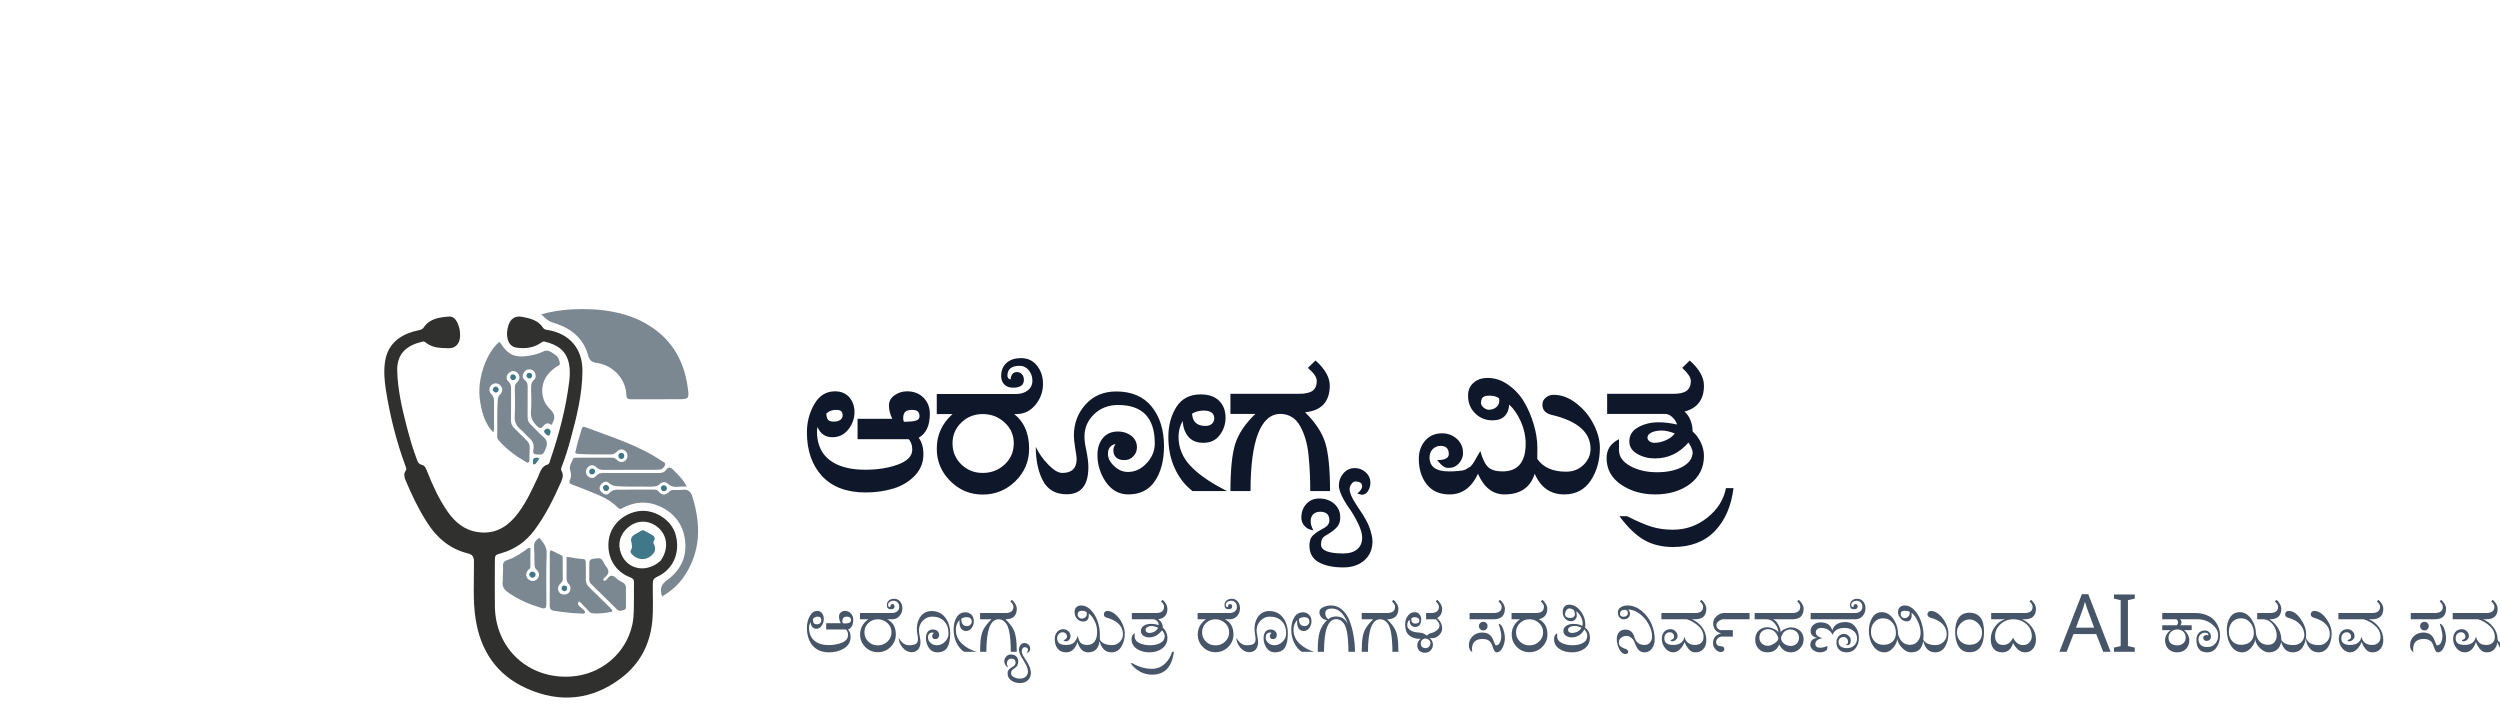
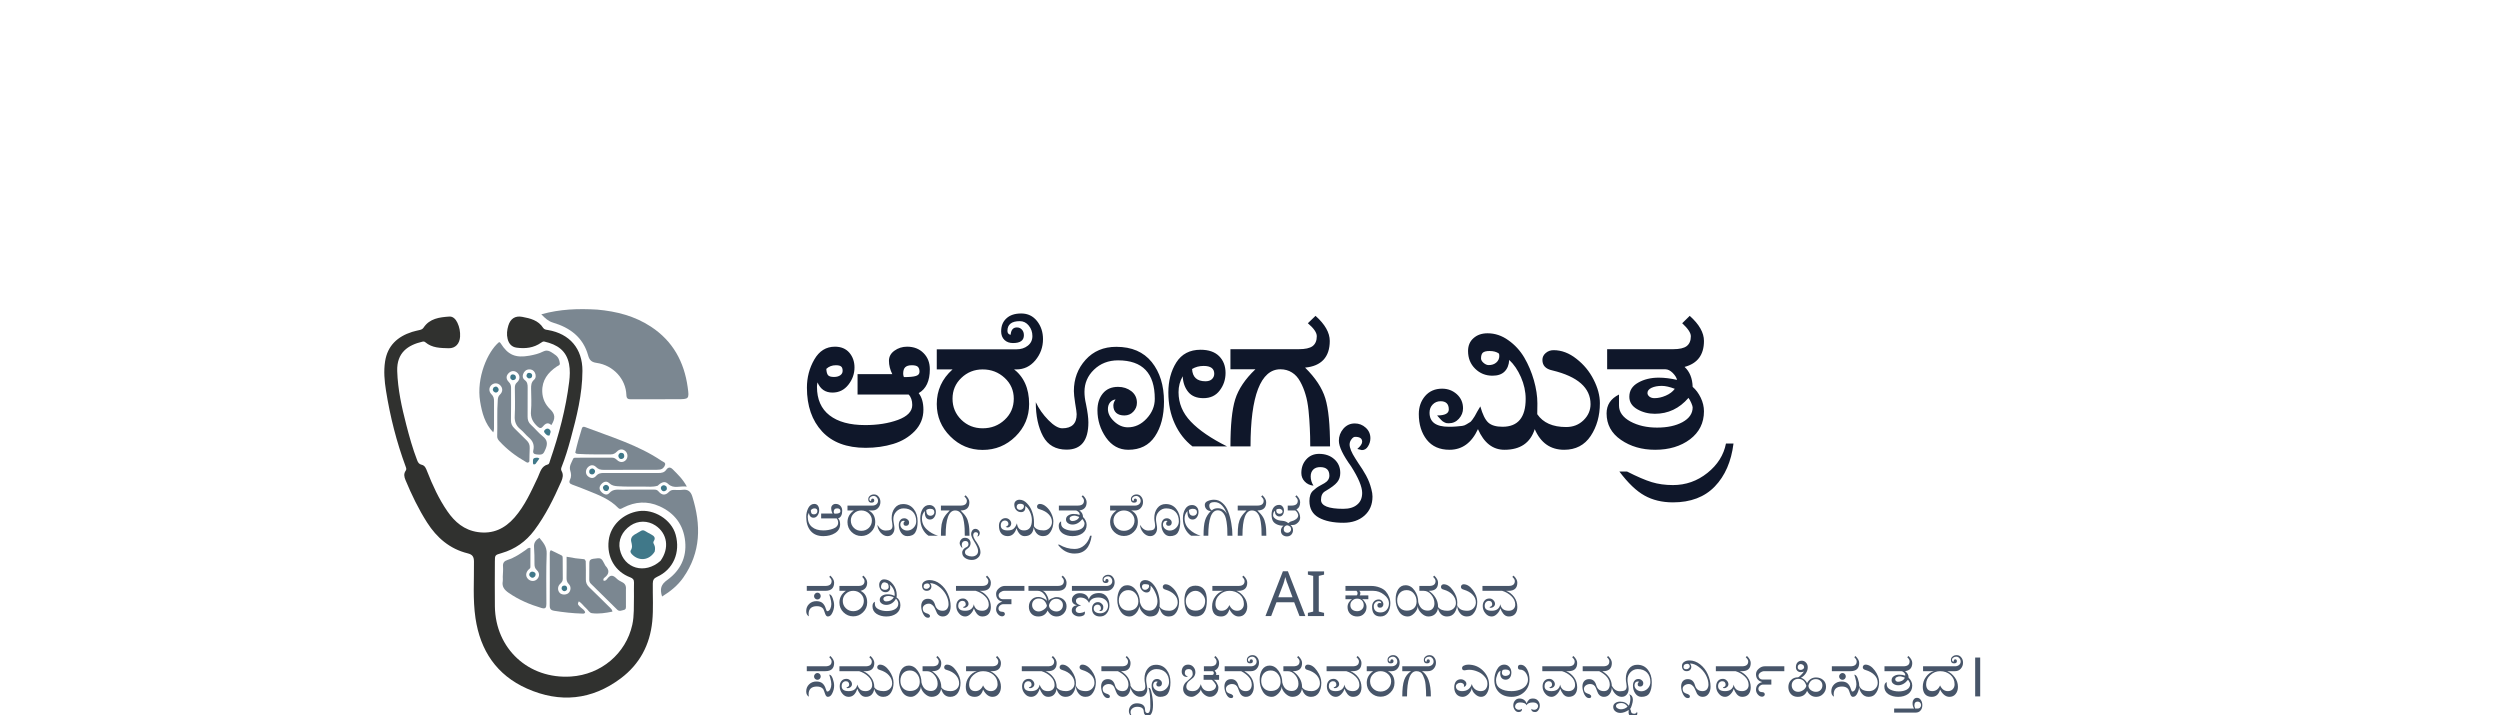
<svg xmlns="http://www.w3.org/2000/svg" width="280" height="80" viewBox="0 0 280 80" fill="none" role="img" aria-labelledby="logoTitle logoDesc">
  <rect width="580" height="500" rx="12" fill="none" />
  <g transform="translate(10 4) scale(0.1)">
    <path fill="#30312fff" opacity="1" stroke="none" d="M610.031,628 C610.035,622.502 609.93,617.499 610.077,612.505 C610.169,609.38 608.944,607.774 605.947,606.651 C588.815,600.232 579.435,584.029 581.733,565.242 C583.816,548.212 597.915,535.13 615.274,532.474 C632.085,529.902 651.969,541.58 656.741,558.909 C662.226,578.823 654.052,597.864 635.889,606.074 C632.186,607.747 631.181,609.801 631.13,613.606 C630.942,627.756 631.93,641.919 630.528,656.06 C627.919,682.356 616.262,703.972 595.323,719.716 C562.817,744.157 527.08,747.604 490.205,731.199 C456.287,716.11 437.925,688.73 432.531,652.247 C429.416,631.181 431.058,610.009 430.838,588.887 C430.78,583.306 429.002,581.032 423.735,579.729 C403.722,574.778 389.214,562.258 378.342,545.227 C368.729,530.166 361.002,514.114 354.143,497.635 C352.672,494.101 351.928,490.608 354.387,487.197 C355.552,485.581 354.91,484.097 354.316,482.49 C344.121,454.923 336.947,426.57 332.322,397.559 C330.585,386.665 329.606,375.679 331.301,364.745 C334.025,347.18 345.168,336.949 361.544,331.736 C364.39,330.83 367.346,330.269 370.251,329.551 C371.899,329.144 373.346,328.522 374.362,326.991 C381.268,316.584 392.324,315.328 403.265,314.544 C407.482,314.242 410.486,317.642 412.308,321.476 C414.639,326.38 415.578,331.559 415.291,337.007 C414.882,344.776 410.179,350.261 402.404,350.032 C393.367,349.767 383.968,349.787 376.399,343.343 C375.429,342.517 374.377,342.377 373.141,342.664 C357.044,346.404 344.215,354.827 344.879,375.602 C345.531,396.034 349.888,415.85 354.963,435.513 C358.454,449.037 362.203,462.51 367.249,475.576 C368.204,478.05 369.352,479.88 372.204,480.514 C375.953,481.347 377.109,484.623 378.347,487.787 C384.489,503.486 391.487,518.773 401.108,532.694 C409.431,544.737 419.878,553.674 435.071,555.916 C452.05,558.42 465.408,552.041 476.274,539.613 C487.827,526.399 494.843,510.472 502.285,494.824 C504.999,489.117 506.017,482.134 513.703,480.125 C515.257,479.719 515.5,477.447 516.039,475.881 C525.927,447.179 533.713,417.951 537.463,387.771 C538.282,381.18 538.604,374.373 537.348,367.831 C534.411,352.536 524.078,345.868 509.758,342.574 C508.287,342.235 507.292,342.931 506.15,343.744 C497.809,349.681 488.357,350.718 478.576,349.381 C473.051,348.625 469.878,344.946 468.53,339.559 C467.27,334.523 467.871,329.584 469.304,324.766 C471.606,317.033 476.904,313.366 484.854,314.865 C493.841,316.56 502.907,318.646 508.38,327.299 C509.568,329.177 511.76,329.283 513.708,329.615 C538.123,333.778 552.414,350.546 552.329,375.368 C552.239,401.591 545.885,426.781 539.067,451.849 C536.23,462.283 533.11,472.653 529.112,482.725 C528.48,484.316 528.021,485.868 528.959,487.512 C531.274,491.567 530.314,495.421 528.546,499.435 C520.138,518.527 510.963,537.205 498.416,553.98 C489.063,566.484 476.879,575.132 461.766,579.478 C454.28,581.63 454.261,581.657 454.251,589.24 C454.229,605.903 454.035,622.568 454.27,639.228 C454.938,686.668 492.044,720.786 539.427,717.714 C573.151,715.527 600.963,692.142 608.141,659.847 C610.438,649.514 609.769,638.972 610.031,628 M639.72,588.193 C649.966,574.159 647.558,557.401 634.014,548.491 C625.48,542.877 614.651,542.899 606.292,548.548 C596.589,555.104 592.066,565.187 594.242,575.408 C598.788,596.753 622.216,603.678 639.72,588.193 z" />
    <path fill="#00192b84" opacity="1" stroke="none" d="M568.904,306.762 C590.713,308.714 610.965,313.957 629.131,325.916 C653.602,342.026 666.288,365.277 670.214,393.711 C672.052,407.019 671.721,407.088 658.391,407.117 C641.226,407.153 624.059,407.084 606.894,407.212 C603.265,407.239 601.674,406.495 601.532,402.267 C600.936,384.442 586.742,369.065 568.284,366.454 C562.677,365.661 560.226,363.566 558.679,357.976 C553.117,337.883 538.425,326.951 519.268,321.3 C514.167,319.795 510.713,316.589 506.242,312.036 C527.277,306.141 547.764,305.508 568.904,306.762 z" />
    <path fill="#00192b84" opacity="1" stroke="none" d="M636.599,504.039 C631.004,505.693 625.64,504.969 620.337,504.976 C610.846,504.99 601.352,505.219 591.856,504.592 C588.255,504.354 585.211,503.857 582.427,501.195 C579.502,498.4 576.252,499.258 573.638,502.104 C571.2,504.757 570.651,507.659 573.209,510.596 C575.814,513.59 579.712,515.327 582.346,512.311 C586.972,507.013 592.671,508.659 597.994,508.504 C609.646,508.165 621.316,508.449 632.977,508.378 C634.968,508.366 636.281,508.868 637.649,510.481 C641.348,514.843 645.276,515.055 649.118,511.017 C650.828,509.22 652.572,508.678 654.83,508.71 C657.995,508.754 661.21,509.028 664.319,508.596 C670.341,507.76 673.615,510.408 675.349,515.938 C685.349,547.806 685.173,578.558 665.191,607.021 C659.015,615.819 650.771,622.438 641.526,628.107 C638.71,619.358 640.521,614.482 647.222,609.654 C661.908,599.074 669.131,584.448 667.407,566.538 C665.632,548.087 655.666,534.589 638.559,526.96 C624.909,520.872 611.352,521.762 598.109,528.552 C596.255,529.503 594.503,531.051 592.324,528.802 C582.87,519.05 570.482,514.393 558.27,509.471 C552.555,507.167 546.828,504.88 541.027,502.806 C538.069,501.749 536.867,500.306 538.416,497.264 C540.112,493.933 539.79,490.57 538.684,487.08 C537.115,482.126 540.123,478.094 541.903,473.893 C542.569,472.321 544.5,472.63 545.966,472.627 C559.131,472.603 572.297,472.66 585.463,472.587 C587.867,472.574 589.432,473.64 591.088,475.213 C594.239,478.207 598.129,478.141 600.863,475.374 C603.461,472.744 603.365,468.038 600.66,465.433 C597.759,462.641 594.009,462.571 590.919,465.814 C588.902,467.929 586.832,468.94 583.957,468.92 C571.796,468.837 559.631,469.16 547.48,468.37 C546.486,468.305 545.465,468.333 544.275,467.008 C546.228,458.004 548.883,448.8 551.753,439.653 C552.355,437.733 553.892,437.769 555.432,438.357 C584.639,449.515 614.829,458.459 641.106,476.228 C642.753,477.342 645.782,477.977 644.857,480.76 C643.955,483.472 641.865,485.62 638.699,485.96 C636.717,486.173 634.707,486.171 632.709,486.173 C613.877,486.193 595.044,486.153 576.212,486.238 C572.921,486.253 570.235,485.793 567.706,483.19 C564.949,480.352 561.406,480.314 558.404,483.354 C555.605,486.189 555.521,490.788 558.282,493.23 C561.373,495.962 564.956,496.181 567.603,493.055 C570.13,490.072 573.021,489.716 576.459,489.724 C596.791,489.772 617.124,489.667 637.456,489.777 C641.029,489.797 644.022,489.223 646.193,486.166 C648.429,483.018 650.745,482.901 653.54,485.707 C659.024,491.213 664.723,496.513 669.258,504.999 C661.383,503.928 654.436,507.937 648.178,501.875 C644.922,498.721 641.163,499.597 636.599,504.039 z" />
    <path fill="#00192b84" opacity="1" stroke="none" d="M492.899,476.807 C491.299,479.237 489.818,477.816 488.47,477.045 C477.705,470.889 467.937,463.451 459.507,454.315 C458.017,452.699 456.775,451.027 456.854,448.614 C457.298,434.968 456.5,421.302 457.528,407.66 C457.696,405.426 458.137,403.676 459.923,401.981 C463.382,398.7 463.269,394.484 460.144,391.411 C457.356,388.671 453.097,388.661 450.233,391.387 C447.446,394.04 447.291,398.543 450.488,401.636 C452.802,403.874 453.32,406.261 453.298,409.216 C453.223,419.377 453.3,429.538 453.29,439.699 C453.289,441.158 453.127,442.616 452.436,444.25 C443.105,434.582 439.817,422.346 437.735,409.647 C433.374,383.042 446.143,353.775 458.88,343.221 C459.864,343.194 460.365,343.898 460.803,344.593 C468.967,357.541 477.312,361.172 492.869,358.381 C498.274,357.411 503.569,356.141 508.559,353.6 C513.853,350.904 517.792,354.735 521.704,357.322 C525.039,359.527 526.711,363.088 527.032,367.079 C527.202,369.189 525.065,369.531 523.748,370.415 C513.628,377.203 506.851,385.953 507.326,398.815 C507.609,406.466 510.625,413.002 516.142,418.32 C521.86,423.832 522.311,428.587 517.491,436.122 C513.789,432.59 510.87,434.199 508.15,437.599 C506.226,440.004 504.503,439.956 502.012,437.659 C496.828,432.88 493.988,427.78 494.696,420.286 C495.475,412.032 494.913,403.645 494.822,395.317 C494.781,391.584 494.939,388.176 498.113,385.363 C500.448,383.293 500.398,380.187 499.102,377.469 C497.854,374.854 495.381,373.519 492.546,373.702 C489.291,373.912 487.074,375.824 485.915,378.965 C484.909,381.69 485.57,384.116 487.732,385.683 C490.762,387.88 490.995,390.786 490.975,394.055 C490.912,404.882 491.04,415.711 490.915,426.537 C490.871,430.259 491.786,433.189 494.682,435.794 C499.258,439.91 503.112,444.883 507.92,448.67 C513.057,452.717 513.456,456.933 511.188,462.554 C508.637,468.876 507.741,469.651 500.944,468.956 C498.06,468.66 496.568,467.513 497.297,464.45 C498.709,458.518 496.88,453.868 492.204,449.947 C488.9,447.176 486.296,443.559 482.941,440.864 C477.981,436.878 476.141,432.227 476.503,425.77 C477.089,415.309 476.703,404.79 476.629,394.296 C476.612,391.831 477.108,389.949 479.128,388.182 C482.465,385.261 482.596,380.929 479.926,378.045 C477.145,375.039 473.154,374.815 470.143,377.495 C466.68,380.577 466.389,384.432 469.921,387.918 C471.95,389.92 472.404,392.001 472.39,394.599 C472.326,406.593 472.525,418.59 472.262,430.578 C472.177,434.478 473.514,437.206 476.197,439.761 C480.777,444.123 485.1,448.755 489.704,453.09 C492.337,455.57 493.478,458.337 493.274,461.95 C493.001,466.768 493.072,471.606 492.899,476.807 z" />
    <path fill="#00192b84" opacity="1" stroke="none" d="M556.024,588.427 C556.132,595.538 556.289,602.199 556.147,608.852 C556.07,612.454 557.256,615.167 559.86,617.664 C567.785,625.262 575.526,633.052 583.37,640.735 C584.445,641.789 585.545,642.758 585.928,645.026 C578.218,646.562 570.605,647.8 562.894,646.762 C560.093,646.385 558.672,643.174 556.545,641.343 C553.681,638.877 551.625,635.524 548.286,633.486 C546.69,636.451 546.93,637.116 550.327,640.237 C552.222,641.978 554.776,643.176 555.395,645.964 C554.497,647.635 553.017,647.247 551.778,647.21 C541.294,646.898 530.891,645.751 520.541,644.069 C517.337,643.548 515.661,642.175 515.687,638.502 C515.826,619.028 515.734,599.553 515.735,580.078 C515.735,578.933 515.622,577.735 516.95,576.204 C520.863,578.098 524.996,580.006 529.031,582.104 C530.366,582.799 530.207,584.384 530.212,585.718 C530.241,593.208 530.203,600.699 530.318,608.188 C530.354,610.587 529.379,612.121 527.607,613.686 C524.399,616.519 524.216,621.01 526.801,623.945 C528.881,626.306 533.764,626.558 536.429,624.442 C539.366,622.11 540.004,617.076 537.073,614.204 C534.722,611.901 534.476,609.544 534.539,606.611 C534.697,599.167 534.591,591.718 534.591,583.546 C541.541,584.967 547.896,585.827 554.295,586.3 C554.885,586.343 555.399,587.392 556.024,588.427 z" />
    <path fill="#00192b84" opacity="1" stroke="none" d="M463.105,606.022 C463.221,601.874 463.686,598.184 463.367,594.564 C462.988,590.274 464.751,588.299 468.69,587.046 C476.226,584.648 482.723,580.212 489.143,575.705 C490.436,574.798 491.41,573.159 494.092,573.72 C494.092,580.818 494.141,588.04 494.05,595.26 C494.032,596.697 492.49,597.327 491.624,598.308 C488.62,601.709 488.57,605.67 491.483,608.544 C494.278,611.302 498.661,611.42 501.402,608.811 C504.386,605.971 504.62,601.711 501.313,598.636 C499.064,596.544 498.619,594.362 498.614,591.579 C498.603,585.259 498.596,578.921 498.119,572.626 C497.75,567.761 500.095,564.89 504.074,562.286 C508.354,567.595 512.576,572.15 512.275,580.035 C511.556,598.828 511.876,617.664 511.951,636.482 C511.968,640.733 510.827,642.248 506.394,640.923 C493.39,637.039 481.076,631.843 469.831,624.074 C465.019,620.75 461.943,617.163 463.08,611 C463.347,609.551 463.112,608.01 463.105,606.022 z" />
    <path fill="#00192b84" opacity="1" stroke="none" d="M601.034,620.295 C601.044,626.582 601.078,632.404 601.047,638.226 C601.036,640.168 601.467,642.505 598.793,643.119 C596.296,643.691 593.656,645.171 591.262,642.816 C581.425,633.136 571.599,623.445 561.771,613.755 C560.518,612.519 559.95,610.971 559.954,609.248 C559.972,602.927 560.051,596.608 560.066,590.288 C560.072,587.415 561.533,586.251 564.308,585.857 C573.42,584.561 573.409,584.487 577.693,592.908 C577.844,593.204 577.964,593.539 578.187,593.772 C582.821,598.604 582.427,602.948 577.057,606.965 C576.192,607.613 575.393,608.644 575.903,610.252 C578.019,611.041 579.35,609.358 580.27,608.095 C583.589,603.536 586.685,604.11 590.329,607.724 C592.066,609.446 594.279,610.85 596.517,611.867 C600.099,613.496 601.429,616.097 601.034,620.295 z" />
    <path fill="#155a6fd0" opacity="1" stroke="none" d="M510.593,445.511 C508.651,443.447 509.181,442.023 511.045,440.767 C512.659,439.68 514.26,439.769 515.565,441.098 C517.885,443.461 515.817,445.589 515.556,447.631 C512.956,448.462 512.065,446.775 510.593,445.511 z" />
    <path fill="#155a6fd0" opacity="1" stroke="none" d="M499.368,605.403 C497.294,607.698 495.392,607.519 493.631,605.67 C492.645,604.634 492.454,603.22 493.197,602.007 C494.142,600.463 495.679,599.821 497.447,600.442 C499.673,601.224 500.541,602.76 499.368,605.403 z" />
    <path fill="#155a6fd0" opacity="1" stroke="none" d="M576.896,509.396 C575.12,507.455 574.594,505.629 576.5,503.964 C577.685,502.93 579.203,502.667 580.619,503.69 C581.964,504.661 582.511,506.048 581.947,507.61 C581.123,509.89 579.468,510.554 576.896,509.396 z" />
    <path fill="#155a6fd0" opacity="1" stroke="none" d="M594.586,467.234 C597.567,466.865 599.106,468.001 599.17,470.695 C599.211,472.367 598.294,473.54 596.666,473.979 C595.235,474.366 593.914,473.867 593.194,472.647 C592.037,470.688 592.365,468.838 594.586,467.234 z" />
    <path fill="#155a6fd0" opacity="1" stroke="none" d="M646.44,504.956 C647.494,507.49 646.84,509.177 644.636,509.996 C643.119,510.56 641.73,510.036 640.813,508.614 C639.914,507.219 639.842,505.669 641.005,504.544 C642.641,502.96 644.513,503.045 646.44,504.956 z" />
    <path fill="#155a6fd0" opacity="1" stroke="none" d="M452.877,393.903 C455.312,392.224 457.004,392.968 458.127,394.985 C458.81,396.212 458.539,397.609 457.533,398.682 C456.493,399.79 455.152,399.973 453.896,399.227 C451.87,398.023 451.294,396.309 452.877,393.903 z" />
    <path fill="#155a6fd0" opacity="1" stroke="none" d="M499.703,479.681 C496.789,481.082 496.913,479.077 496.927,477.527 C496.944,475.642 496.524,473.296 499.271,472.865 C500.791,472.626 502.488,472.155 504.096,473.61 C502.702,475.552 501.318,477.481 499.703,479.681 z" />
    <path fill="#155a6fd0" opacity="1" stroke="none" d="M474.208,385.842 C471.579,384.856 471.04,383.081 471.775,380.972 C472.267,379.556 473.626,379.179 475.036,379.391 C476.717,379.645 477.684,380.77 477.822,382.385 C478.014,384.627 476.626,385.618 474.208,385.842 z" />
    <path fill="#155a6fd0" opacity="1" stroke="none" d="M560.325,486.303 C562.228,484.327 564.057,484.181 565.674,485.899 C566.786,487.08 566.674,488.624 565.754,489.969 C564.93,491.175 563.63,491.616 562.296,491.261 C559.865,490.613 559.512,488.809 560.325,486.303 z" />
    <path fill="#155a6fd0" opacity="1" stroke="none" d="M492.145,383.853 C489.551,382.631 489.136,380.867 490.267,378.829 C491.005,377.499 492.429,377.439 493.781,377.787 C495.23,378.16 496.053,379.201 496.02,380.665 C495.97,382.851 494.688,383.911 492.145,383.853 z" />
    <path fill="#155a6fd0" opacity="1" stroke="none" d="M529.01,619.74 C528.775,617.125 529.902,615.962 532.04,615.844 C533.481,615.764 534.6,616.453 535.014,617.89 C535.46,619.444 535.145,620.9 533.64,621.701 C531.671,622.749 530.212,621.881 529.01,619.74 z" />
    <path fill="#155a6fd0" opacity="1" stroke="none" d="M633.214,577.905 C627.033,587.754 615.689,588.916 607.846,580.868 C606.603,579.593 605.559,577.784 606.472,576.39 C608.654,573.059 607.765,569.942 606.955,566.547 C606.182,563.305 607.653,560.655 610.445,558.895 C612.836,557.388 615.348,556.073 617.782,554.632 C619.375,553.688 620.826,553.707 622.442,554.718 C624.692,556.125 627.051,557.365 629.403,558.6 C632.599,560.279 634.645,562.388 632.201,566.083 C631.252,567.518 631.942,568.593 632.55,569.767 C633.841,572.257 633.939,574.86 633.214,577.905 z" />
  </g>
-   <text x="90" y="55" font-family="'Noto Sans Devanagari', 'Mangal', 'Noto Sans Bengali', 'Noto Sans', sans-serif" font-size="22" font-weight="700" fill="#0F172A">
+   <text x="90" y="50" font-family="'Noto Sans Devanagari', 'Mangal', 'Noto Sans Bengali', 'Noto Sans', sans-serif" font-size="22" font-weight="700" fill="#0F172A">
    ಆರೋಗ್ಯ ಮಿತ್ರ
  </text>
-   <text x="90" y="73" font-family="'Noto Sans Devanagari', 'Mangal', 'Noto Sans Bengali', 'Noto Sans', sans-serif" font-size="9" fill="#475569">
-     ಆರೋಗ್ಯ ಮಿತ್ರ ರೋಗಿಗಳ ಸರತಿ ನಿರ್ವಹಣೆಯಿಂದ AI ಕಾಯುವ ಸಮಯದ ಮುನ್ಸೂಚನೆಯವರೆಗೆ ಎಲ್ಲವನ್ನೂ ನಿರ್ವಹಿಸುತ್ತದೆ।
+   <text x="90" y="60" font-family="'Noto Sans Devanagari', 'Mangal', 'Noto Sans Bengali', 'Noto Sans', sans-serif" font-size="7" fill="#475569">
+     <tspan x="90" dy="0">
+       ಆರೋಗ್ಯ ಮಿತ್ರ ರೋಗಿಗಳ
+     </tspan>
+     <tspan x="90" dy="9">
+       ಸರತಿ ನಿರ್ವಹಣೆಯಿಂದ AI ಕಾಯುವ
+     </tspan>
+     <tspan x="90" dy="9">
+       ಸಮಯದ ಮುನ್ಸೂಚನೆಯವರೆಗೆ ಎಲ್ಲವನ್ನೂ ನಿರ್ವಹಿಸುತ್ತದೆ।
+     </tspan>
  </text>
</svg>
